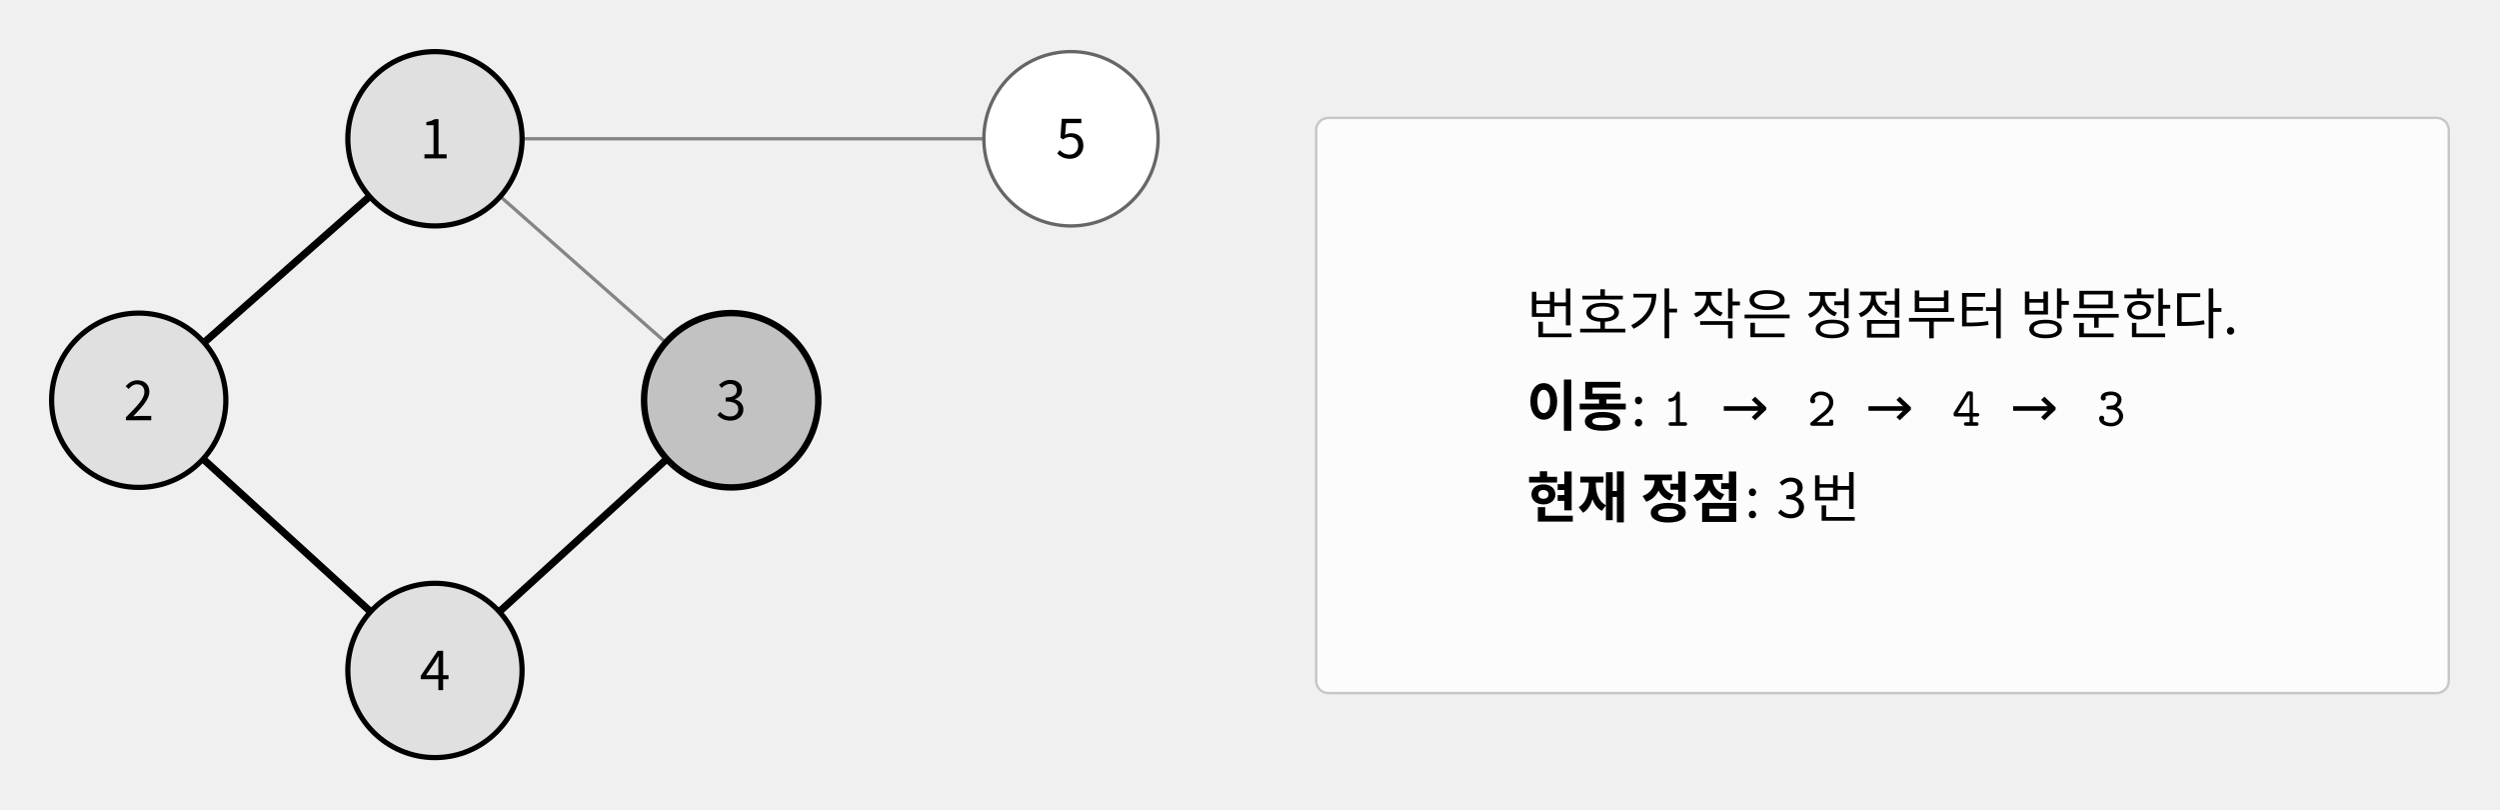
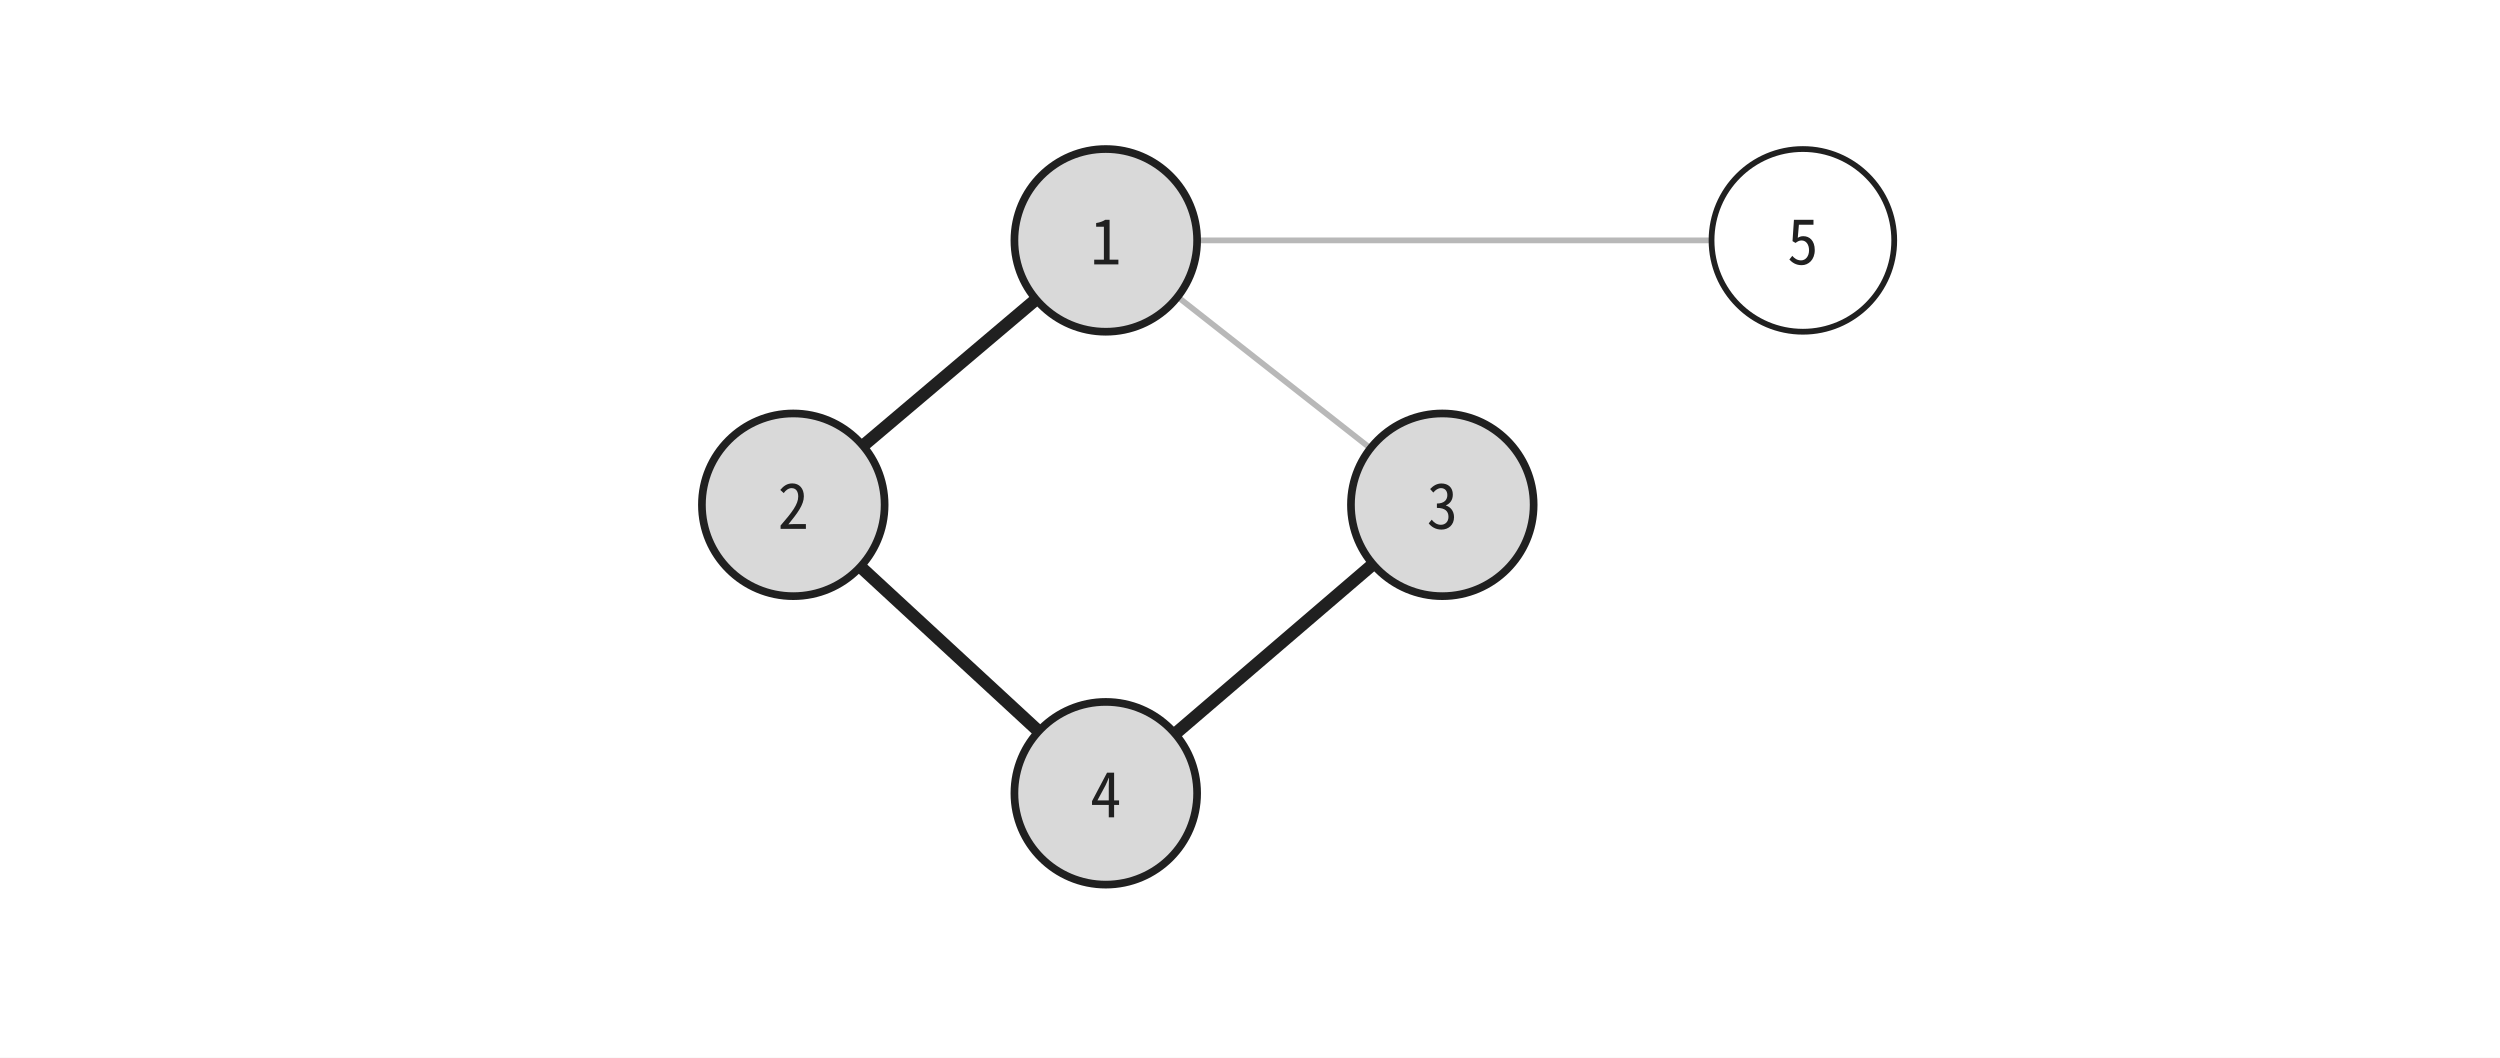
- <svg xmlns="http://www.w3.org/2000/svg" version="1.1" id="svg1" width="542.04" height="175.453" viewBox="0 0 542.04 175.453">
-   <defs id="defs1" />
-   <g id="g1">
-     <path id="path1" d="M 85.04,89.292 36.851,46.772" style="fill:none;stroke:#858585;stroke-width:0.548;stroke-linecap:butt;stroke-linejoin:miter;stroke-miterlimit:10;stroke-dasharray:none;stroke-opacity:1" transform="matrix(1.333333,0,0,-1.333333,-19.04533,149.144)" />
-     <path id="path2" d="M 85.04,89.292 133.23,46.772" style="fill:none;stroke:#858585;stroke-width:0.548;stroke-linecap:butt;stroke-linejoin:miter;stroke-miterlimit:10;stroke-dasharray:none;stroke-opacity:1" transform="matrix(1.333333,0,0,-1.333333,-19.04533,149.144)" />
-     <path id="path3" d="M 36.851,46.772 85.04,2.835" style="fill:none;stroke:#858585;stroke-width:0.548;stroke-linecap:butt;stroke-linejoin:miter;stroke-miterlimit:10;stroke-dasharray:none;stroke-opacity:1" transform="matrix(1.333333,0,0,-1.333333,-19.04533,149.144)" />
-     <path id="path4" d="M 133.23,46.772 85.04,2.835" style="fill:none;stroke:#858585;stroke-width:0.548;stroke-linecap:butt;stroke-linejoin:miter;stroke-miterlimit:10;stroke-dasharray:none;stroke-opacity:1" transform="matrix(1.333333,0,0,-1.333333,-19.04533,149.144)" />
-     <path id="path5" d="M 85.04,89.292 H 188.506" style="fill:none;stroke:#858585;stroke-width:0.548;stroke-linecap:butt;stroke-linejoin:miter;stroke-miterlimit:10;stroke-dasharray:none;stroke-opacity:1" transform="matrix(1.333333,0,0,-1.333333,-19.04533,149.144)" />
-     <path id="path6" d="M 85.04,89.292 36.851,46.772" style="fill:none;stroke:#000000;stroke-width:1.196;stroke-linecap:butt;stroke-linejoin:miter;stroke-miterlimit:10;stroke-dasharray:none;stroke-opacity:1" transform="matrix(1.333333,0,0,-1.333333,-19.04533,149.144)" />
-     <path id="path7" d="M 36.851,46.772 85.04,2.835" style="fill:none;stroke:#000000;stroke-width:1.196;stroke-linecap:butt;stroke-linejoin:miter;stroke-miterlimit:10;stroke-dasharray:none;stroke-opacity:1" transform="matrix(1.333333,0,0,-1.333333,-19.04533,149.144)" />
-     <path id="path8" d="M 85.04,2.835 133.23,46.772" style="fill:none;stroke:#000000;stroke-width:1.196;stroke-linecap:butt;stroke-linejoin:miter;stroke-miterlimit:10;stroke-dasharray:none;stroke-opacity:1" transform="matrix(1.333333,0,0,-1.333333,-19.04533,149.144)" />
-     <path id="path9" d="m 99.214,89.292 c 0,7.828 -6.346,14.173 -14.173,14.173 -7.828,0 -14.173,-6.346 -14.173,-14.173 0,-7.828 6.346,-14.173 14.173,-14.173 7.828,0 14.173,6.346 14.173,14.173 z" style="fill:#e0e0e0;fill-opacity:1;fill-rule:nonzero;stroke:#000000;stroke-width:0.847;stroke-linecap:butt;stroke-linejoin:miter;stroke-miterlimit:10;stroke-dasharray:none;stroke-opacity:1" transform="matrix(1.333333,0,0,-1.333333,-19.04533,149.144)" />
-     <path id="path10" d="M 0.785,-0.001 H 4.394 v -0.68 H 3.07 V -6.388 H 2.449 c -0.363,0.211 -0.785,0.363 -1.359,0.469 v 0.516 h 1.172 v 4.723 H 0.785 Z m 0,0" style="fill:#000000;fill-opacity:1;fill-rule:nonzero;stroke:none" aria-label="1" transform="matrix(1.333333,0,0,1.333333,91.024,34.34933)" />
-     <path id="path11" d="m 51.024,46.772 c 0,7.828 -6.346,14.173 -14.173,14.173 -7.828,0 -14.173,-6.346 -14.173,-14.173 0,-7.828 6.346,-14.173 14.173,-14.173 7.828,0 14.173,6.346 14.173,14.173 z" style="fill:#e0e0e0;fill-opacity:1;fill-rule:nonzero;stroke:#000000;stroke-width:0.847;stroke-linecap:butt;stroke-linejoin:miter;stroke-miterlimit:10;stroke-dasharray:none;stroke-opacity:1" transform="matrix(1.333333,0,0,-1.333333,-19.04533,149.144)" />
-     <path id="path12" d="M 0.4,-1.796875e-4 H 4.525 V -0.703 H 2.673 c -0.328,0 -0.738,0.035 -1.078,0.059 1.512,-1.582 2.625,-2.789 2.625,-3.996 0,-1.125 -0.75,-1.863 -1.922,-1.863 -0.832,0 -1.406,0.375 -1.934,0.961 l 0.469,0.457 c 0.375,-0.422 0.832,-0.762 1.359,-0.762 0.82,0 1.219,0.527 1.219,1.254 0,1.043 -1.09,2.191 -3.012,4.113 z m 0,0" style="fill:#000000;fill-opacity:1;fill-rule:nonzero;stroke:none" aria-label="2" transform="matrix(1.333333,0,0,1.333333,26.772,91.12133)" />
-     <path id="path13" d="m 147.403,46.772 c 0,7.828 -6.346,14.173 -14.173,14.173 -7.828,0 -14.173,-6.346 -14.173,-14.173 0,-7.828 6.346,-14.173 14.173,-14.173 7.828,0 14.173,6.346 14.173,14.173 z" style="fill:#c2c2c2;fill-opacity:1;fill-rule:nonzero;stroke:#000000;stroke-width:1.046;stroke-linecap:butt;stroke-linejoin:miter;stroke-miterlimit:10;stroke-dasharray:none;stroke-opacity:1" transform="matrix(1.333333,0,0,-1.333333,-19.04533,149.144)" />
-     <path id="path14" d="m 2.355,0.116 c 1.172,0 2.121,-0.68 2.121,-1.816 0,-0.879 -0.621,-1.453 -1.395,-1.641 v -0.035 c 0.691,-0.246 1.172,-0.738 1.172,-1.523 0,-1.02 -0.809,-1.605 -1.922,-1.605 -0.75,0 -1.336,0.34 -1.828,0.797 l 0.434,0.516 c 0.375,-0.387 0.832,-0.656 1.371,-0.656 0.691,0 1.102,0.398 1.102,1.02 0,0.668 -0.457,1.184 -1.816,1.184 v 0.645 c 1.523,0 2.051,0.504 2.051,1.266 0,0.727 -0.551,1.172 -1.336,1.172 -0.75,0 -1.242,-0.363 -1.629,-0.75 l -0.422,0.527 c 0.434,0.469 1.078,0.902 2.098,0.902 z m 0,0" style="fill:#000000;fill-opacity:1;fill-rule:nonzero;stroke:none" aria-label="3" transform="matrix(1.333333,0,0,1.333333,155.2773,91.044)" />
-     <path id="path15" d="m 99.214,2.835 c 0,7.828 -6.346,14.173 -14.173,14.173 -7.828,0 -14.173,-6.346 -14.173,-14.173 0,-7.828 6.346,-14.173 14.173,-14.173 7.828,0 14.173,6.346 14.173,14.173 z" style="fill:#e0e0e0;fill-opacity:1;fill-rule:nonzero;stroke:#000000;stroke-width:0.847;stroke-linecap:butt;stroke-linejoin:miter;stroke-miterlimit:10;stroke-dasharray:none;stroke-opacity:1" transform="matrix(1.333333,0,0,-1.333333,-19.04533,149.144)" />
-     <path id="path16" d="m 3.046,-0.001 h 0.773 v -1.77 h 0.879 v -0.656 H 3.82 V -6.388 H 2.918 l -2.742,4.078 v 0.539 H 3.046 Z m 0,-2.426 h -2.016 l 1.5,-2.18 c 0.188,-0.328 0.363,-0.598 0.527,-0.902 h 0.035 c -0.023,0.328 -0.047,0.891 -0.047,1.219 z m 0,0" style="fill:#000000;fill-opacity:1;fill-rule:nonzero;stroke:none" aria-label="4" transform="matrix(1.333333,0,0,1.333333,91.024,149.6267)" />
-     <path id="path17" d="m 202.679,89.292 c 0,7.828 -6.346,14.173 -14.173,14.173 -7.828,0 -14.173,-6.346 -14.173,-14.173 0,-7.828 6.346,-14.173 14.173,-14.173 7.828,0 14.173,6.346 14.173,14.173 z" style="fill:#ffffff;fill-opacity:1;fill-rule:nonzero;stroke:#666666;stroke-width:0.548;stroke-linecap:butt;stroke-linejoin:miter;stroke-miterlimit:10;stroke-dasharray:none;stroke-opacity:1" transform="matrix(1.333333,0,0,-1.333333,-19.04533,149.144)" />
-     <path id="path18" d="m 2.345,0.118 c 1.113,0 2.156,-0.785 2.156,-2.156 0,-1.383 -0.891,-2.004 -1.98,-2.004 -0.398,0 -0.691,0.094 -0.984,0.258 l 0.164,-1.898 h 2.473 v -0.703 H 0.986 l -0.211,3.07 0.434,0.281 c 0.375,-0.258 0.656,-0.398 1.102,-0.398 0.82,0 1.359,0.527 1.359,1.418 0,0.891 -0.621,1.453 -1.395,1.453 -0.762,0 -1.254,-0.352 -1.617,-0.727 l -0.41,0.539 c 0.445,0.434 1.066,0.867 2.098,0.867 z m 0,0" style="fill:#000000;fill-opacity:1;fill-rule:nonzero;stroke:none" aria-label="5" transform="matrix(1.333333,0,0,1.333333,228.9787,34.272)" />
-     <path id="path19" d="M 410.653,92.694 H 230.384 c -1.1,0 -1.993,-0.892 -1.993,-1.993 V 1.142 c 0,-1.1 0.892,-1.993 1.993,-1.993 h 180.269 c 1.1,0 1.993,0.892 1.993,1.993 v 89.559 c 0,1.1 -0.892,1.993 -1.993,1.993 z" style="fill:#fcfcfc;fill-opacity:1;fill-rule:nonzero;stroke:#c7c7c7;stroke-width:0.399;stroke-linecap:butt;stroke-linejoin:miter;stroke-miterlimit:10;stroke-dasharray:none;stroke-opacity:1" transform="matrix(1.333333,0,0,-1.333333,-19.04533,149.144)" />
-     <g id="g19" aria-label="번호가작은정점부터방문한다.&#10;이동:1" transform="matrix(1.333333,0,0,1.333333,331.1413,72.41733)">
-       <path id="path20" d="m 1.581,-4.863 h 2.191 v 1.477 H 1.581 Z M 0.843,-6.867 v 4.078 H 4.511 v -1.734 h 1.863 v 3.117 H 7.113 v -6 H 6.374 v 2.273 H 4.511 v -1.734 H 3.773 v 1.43 H 1.581 v -1.43 z m 1.066,4.875 V 0.516 H 7.3 v -0.609 H 2.648 V -1.992 Z m 10.441,-2.484 c 1.184,0 1.91,0.34 1.91,0.949 0,0.598 -0.727,0.949 -1.91,0.949 -1.184,0 -1.898,-0.352 -1.898,-0.949 0,-0.609 0.715,-0.949 1.898,-0.949 z M 11.988,-7.277 v 1.055 H 9.058 v 0.609 H 15.644 v -0.609 h -2.918 v -1.055 z m 0.363,2.203 c -1.641,0 -2.648,0.574 -2.648,1.547 0,0.902 0.855,1.453 2.285,1.535 v 1.137 H 8.695 v 0.609 h 7.359 v -0.609 H 12.726 V -1.992 c 1.418,-0.082 2.285,-0.633 2.285,-1.535 0,-0.973 -1.02,-1.547 -2.66,-1.547 z m 10.078,-2.344 v 8.109 h 0.75 V -3.503 h 1.289 v -0.621 h -1.289 v -3.293 z m -5.062,0.879 v 0.609 h 2.977 c -0.164,1.922 -1.289,3.469 -3.352,4.512 l 0.41,0.574 c 2.625,-1.312 3.691,-3.398 3.691,-5.695 z m 10.854,4.441 v 0.609 h 4.535 v 2.191 h 0.738 V -2.097 Z m -0.832,-4.746 v 0.609 h 1.816 v 0.305 c 0,1.16 -0.82,2.215 -2.039,2.637 l 0.398,0.574 c 0.949,-0.34 1.676,-1.043 2.027,-1.957 0.34,0.82 1.031,1.488 1.945,1.805 l 0.375,-0.586 c -1.195,-0.41 -1.969,-1.395 -1.969,-2.473 v -0.305 h 1.793 v -0.609 z m 5.367,-0.574 v 4.887 h 0.738 v -2.121 h 1.195 v -0.633 h -1.195 v -2.133 z m 2.692,4.266 v 0.609 h 7.324 v -0.609 z m 3.656,-3.984 c -1.734,0 -2.848,0.598 -2.848,1.617 0,1.008 1.113,1.617 2.848,1.617 1.746,0 2.859,-0.609 2.859,-1.617 0,-1.02 -1.113,-1.617 -2.859,-1.617 z m 0,0.598 c 1.289,0 2.098,0.387 2.098,1.02 0,0.633 -0.809,1.008 -2.098,1.008 -1.266,0 -2.086,-0.375 -2.086,-1.008 0,-0.633 0.82,-1.02 2.086,-1.02 z m -2.707,4.711 v 2.344 h 5.566 v -0.609 H 37.136 V -1.828 Z m 13.307,-0.504 c -1.676,0 -2.695,0.562 -2.695,1.512 0,0.949 1.02,1.512 2.695,1.512 1.676,0 2.707,-0.562 2.707,-1.512 0,-0.949 -1.031,-1.512 -2.707,-1.512 z m 0,0.586 c 1.219,0 1.969,0.34 1.969,0.926 0,0.586 -0.75,0.926 -1.969,0.926 -1.219,0 -1.957,-0.34 -1.957,-0.926 0,-0.586 0.738,-0.926 1.957,-0.926 z m 1.934,-5.672 v 2.109 h -1.594 v 0.621 h 1.594 v 2.109 h 0.738 v -4.84 z m -5.672,0.598 v 0.609 h 1.805 v 0.281 c 0,1.148 -0.82,2.25 -2.027,2.684 l 0.375,0.598 c 0.961,-0.375 1.699,-1.113 2.051,-2.062 0.352,0.832 1.043,1.5 1.945,1.828 l 0.375,-0.586 c -1.172,-0.41 -1.969,-1.43 -1.969,-2.473 v -0.27 h 1.781 v -0.609 z m 9.396,4.547 v 2.859 h 5.262 V -2.273 Z m 4.535,0.598 v 1.652 H 56.1 V -1.675 Z m -0.012,-5.742 v 2.027 h -1.605 v 0.621 h 1.605 v 2.098 h 0.738 v -4.746 z m -5.672,0.527 v 0.609 h 1.805 v 0.293 c 0,1.148 -0.832,2.227 -2.027,2.648 l 0.375,0.598 c 0.961,-0.352 1.699,-1.09 2.039,-2.016 0.352,0.832 1.055,1.5 1.957,1.84 l 0.375,-0.598 c -1.172,-0.422 -1.969,-1.43 -1.969,-2.473 v -0.293 h 1.781 v -0.609 z m 8.918,-0.188 v 3.504 h 5.484 v -3.504 h -0.738 v 1.113 h -4.008 v -1.113 z m 0.738,1.711 h 4.008 v 1.184 h -4.008 z m -1.676,2.754 v 0.609 h 3.293 v 2.707 h 0.738 V -2.003 h 3.328 v -0.609 z m 12.527,-1.746 v 0.609 h 1.676 v 4.453 h 0.727 V -7.417 H 76.397 v 3.059 z m -3.891,-2.309 v 5.426 h 0.609 c 1.547,0 2.543,-0.047 3.703,-0.246 l -0.082,-0.609 c -1.09,0.199 -2.039,0.246 -3.492,0.246 v -1.945 h 2.66 v -0.598 h -2.66 v -1.664 h 3.012 v -0.609 z m 13.597,4.348 c -1.664,0 -2.672,0.551 -2.672,1.5 0,0.949 1.008,1.512 2.672,1.512 1.652,0 2.648,-0.562 2.648,-1.512 0,-0.949 -0.996,-1.5 -2.648,-1.5 z m 0,0.586 c 1.195,0 1.922,0.34 1.922,0.914 0,0.574 -0.727,0.914 -1.922,0.914 -1.207,0 -1.934,-0.34 -1.934,-0.914 0,-0.574 0.727,-0.914 1.934,-0.914 z m -3.375,-5.168 v 3.738 h 3.75 v -3.738 h -0.738 v 1.219 h -2.285 v -1.219 z m 0.727,1.805 h 2.285 v 1.336 h -2.285 z m 4.488,-2.32 v 4.875 h 0.738 v -2.203 h 1.195 v -0.633 h -1.195 v -2.039 z m 3.645,0.387 v 2.848 h 5.438 v -2.848 z m 4.711,0.598 v 1.652 H 90.638 v -1.652 z m -5.672,3.164 v 0.609 h 3.363 v 1.641 h 0.738 v -1.641 h 3.258 v -0.609 z m 0.938,1.465 v 2.32 h 5.602 v -0.609 H 90.638 V -1.804 Z m 9.735,-3.574 c -1.16,0 -1.945,0.598 -1.945,1.512 0,0.914 0.785,1.512 1.945,1.512 1.148,0 1.934,-0.598 1.934,-1.512 0,-0.914 -0.785,-1.512 -1.934,-1.512 z m 0,0.586 c 0.738,0 1.23,0.363 1.23,0.926 0,0.562 -0.492,0.926 -1.23,0.926 -0.738,0 -1.23,-0.363 -1.23,-0.926 0,-0.562 0.492,-0.926 1.23,-0.926 z m 3.141,-2.613 v 6.082 h 0.738 v -2.801 h 1.195 v -0.621 h -1.195 v -2.66 z m -3.504,0 v 0.984 h -2.027 v 0.609 h 4.781 v -0.609 h -2.016 v -0.984 z m -0.797,5.59 v 2.332 h 5.402 v -0.609 H 99.19 V -1.816 Z M 110.944,-7.417 v 8.121 h 0.75 V -3.597 h 1.324 v -0.621 h -1.324 v -3.199 z m -5.133,0.797 v 5.309 h 0.633 c 1.523,0 2.59,-0.047 3.844,-0.27 l -0.094,-0.645 c -1.184,0.223 -2.215,0.281 -3.645,0.281 v -4.066 h 3.023 v -0.609 z m 8.695,6.738 c 0.328,0 0.598,-0.246 0.598,-0.621 0,-0.375 -0.27,-0.621 -0.598,-0.621 -0.328,0 -0.586,0.246 -0.586,0.621 0,0.375 0.258,0.621 0.586,0.621 z m 0,0" style="fill:#000000;fill-opacity:1;fill-rule:nonzero;stroke:none" />
-       <path id="path21" d="M 6.058,7.404 V 15.736 H 7.253 V 7.404 Z m -3.281,0.586 c -1.254,0 -2.18,1.148 -2.18,2.965 0,1.816 0.926,2.977 2.18,2.977 1.266,0 2.191,-1.16 2.191,-2.977 0,-1.816 -0.926,-2.965 -2.191,-2.965 z m 0,1.078 c 0.621,0 1.043,0.656 1.043,1.887 0,1.242 -0.422,1.898 -1.043,1.898 -0.621,0 -1.031,-0.656 -1.031,-1.898 0,-1.23 0.41,-1.887 1.031,-1.887 z m 9.574,3.609 c -1.793,0 -2.883,0.551 -2.883,1.535 0,0.961 1.09,1.523 2.883,1.523 1.793,0 2.883,-0.562 2.883,-1.523 0,-0.984 -1.09,-1.535 -2.883,-1.535 z m 0,0.902 c 1.102,0 1.676,0.199 1.676,0.633 0,0.422 -0.574,0.621 -1.676,0.621 -1.113,0 -1.676,-0.199 -1.676,-0.621 0,-0.434 0.562,-0.633 1.676,-0.633 z M 9.527,7.779 v 2.859 h 2.25 v 0.68 H 8.624 v 0.949 h 7.5 v -0.949 h -3.152 v -0.68 h 2.309 V 9.701 h -4.57 v -0.984 h 4.523 v -0.938 z m 0,0" style="fill:#000000;fill-opacity:1;fill-rule:nonzero;stroke:none" />
-       <path id="path22" d="m 18.19,11.435 c 0.328,0 0.598,-0.258 0.598,-0.633 0,-0.363 -0.27,-0.621 -0.598,-0.621 -0.328,0 -0.586,0.258 -0.586,0.621 0,0.375 0.258,0.633 0.586,0.633 z m 0,3.609 c 0.328,0 0.598,-0.246 0.598,-0.621 0,-0.375 -0.27,-0.621 -0.598,-0.621 -0.328,0 -0.586,0.246 -0.586,0.621 0,0.375 0.258,0.621 0.586,0.621 z m 0,0" style="fill:#000000;fill-opacity:1;fill-rule:nonzero;stroke:none" />
-       <path id="path23" d="m 26.1,14.646 c 0,-0.305 -0.223,-0.305 -0.375,-0.305 H 24.928 V 9.724 c 0,-0.129 0,-0.375 -0.281,-0.375 -0.152,0 -0.223,0.082 -0.281,0.199 -0.281,0.633 -0.633,0.867 -0.996,0.902 -0.129,0 -0.328,0.023 -0.328,0.293 0,0.176 0.094,0.281 0.316,0.281 0.352,0 0.703,-0.188 0.914,-0.363 v 3.68 h -0.797 c -0.152,0 -0.387,0 -0.387,0.305 0,0.281 0.246,0.281 0.387,0.281 h 2.25 c 0.141,0 0.375,0 0.375,-0.281 z m 0,0" style="fill:#000000;fill-opacity:1;fill-rule:nonzero;stroke:none" />
-     </g>
-     <text id="text23" xml:space="preserve" transform="matrix(1.333333,0,0,1.269841,373.184,92.32)">
-       <tspan id="tspan23" style="font-variant:normal;font-weight:normal;font-size:9.415px;font-family:UnDotum;writing-mode:lr-tb;fill:#000000;fill-opacity:1;fill-rule:nonzero;stroke:none" x="0" y="0">→</tspan>
-     </text>
-     <path id="path24" d="m 4.229,-0.375 v -0.258 c 0,-0.176 0,-0.375 -0.328,-0.375 -0.34,0 -0.34,0.187 -0.34,0.422 h -2.016 c 0.48,-0.41 1.488,-1.207 1.711,-1.418 0.328,-0.316 0.973,-0.914 0.973,-1.805 0,-1.066 -0.891,-1.77 -2.004,-1.77 -1.043,0 -1.758,0.715 -1.758,1.477 0,0.363 0.281,0.457 0.422,0.457 0.176,0 0.41,-0.152 0.41,-0.422 0,-0.188 -0.07,-0.258 -0.117,-0.305 0.152,-0.387 0.551,-0.621 1.008,-0.621 0.715,0 1.371,0.41 1.371,1.184 0,0.621 -0.48,1.16 -0.832,1.465 l -2.133,1.793 c -0.07,0.059 -0.129,0.117 -0.129,0.258 0,0.293 0.234,0.293 0.387,0.293 H 3.854 c 0.293,0 0.375,-0.07 0.375,-0.375 z m 0,0" style="fill:#000000;fill-opacity:1;fill-rule:nonzero;stroke:none" aria-label="2" transform="matrix(1.333333,0,0,1.333333,392.0133,92.32)" />
-     <text id="text24" xml:space="preserve" transform="matrix(1.333333,0,0,1.269841,404.5667,92.32)">
-       <tspan id="tspan24" style="font-variant:normal;font-weight:normal;font-size:9.415px;font-family:UnDotum;writing-mode:lr-tb;fill:#000000;fill-opacity:1;fill-rule:nonzero;stroke:none" x="0" y="0">→</tspan>
-     </text>
-     <path id="path25" d="m 4.44,-1.793 c 0,-0.293 -0.246,-0.293 -0.375,-0.293 H 3.397 v -3.129 c 0,-0.305 -0.07,-0.387 -0.387,-0.387 H 2.753 c -0.223,0 -0.281,0.012 -0.398,0.199 l -2.016,3.188 c -0.082,0.117 -0.082,0.141 -0.082,0.328 0,0.258 0.035,0.375 0.375,0.375 H 2.858 v 0.926 H 2.319 c -0.129,0 -0.375,0 -0.375,0.293 0,0.293 0.246,0.293 0.375,0.293 h 1.617 c 0.129,0 0.375,0 0.375,-0.281 0,-0.305 -0.246,-0.305 -0.375,-0.305 H 3.397 V -1.511 h 0.668 c 0.117,0 0.375,0 0.375,-0.281 z M 2.858,-2.086 H 0.936 L 2.858,-5.144 Z m 0,0" style="fill:#000000;fill-opacity:1;fill-rule:nonzero;stroke:none" aria-label="4" transform="matrix(1.333333,0,0,1.333333,423.396,92.32)" />
-     <text id="text25" xml:space="preserve" transform="matrix(1.333333,0,0,1.269841,435.9493,92.32)">
-       <tspan id="tspan25" style="font-variant:normal;font-weight:normal;font-size:9.415px;font-family:UnDotum;writing-mode:lr-tb;fill:#000000;fill-opacity:1;fill-rule:nonzero;stroke:none" x="0" y="0">→</tspan>
-     </text>
-     <path id="path26" d="m 4.3,-1.57 c 0,-0.738 -0.551,-1.23 -0.973,-1.43 0.656,-0.457 0.715,-1.055 0.715,-1.289 0,-0.691 -0.68,-1.289 -1.699,-1.289 -1.102,0 -1.687,0.445 -1.687,1.055 0,0.27 0.199,0.422 0.422,0.422 0.223,0 0.41,-0.176 0.41,-0.41 0,-0.082 -0.023,-0.176 -0.07,-0.234 0.293,-0.246 0.879,-0.246 0.926,-0.246 0.633,0 1.031,0.328 1.031,0.703 0,0.246 -0.117,0.609 -0.457,0.832 -0.234,0.152 -0.398,0.164 -0.82,0.199 -0.352,0.012 -0.527,0.035 -0.527,0.305 0,0.293 0.246,0.293 0.375,0.293 h 0.375 c 0.926,0 1.324,0.621 1.324,1.078 0,0.574 -0.516,1.102 -1.289,1.102 -0.234,0 -0.914,-0.035 -1.23,-0.469 l 0.023,-0.023 c 0.059,-0.082 0.059,-0.105 0.07,-0.188 0,0 0.012,-0.035 0.012,-0.07 0,-0.223 -0.176,-0.41 -0.41,-0.41 -0.223,0 -0.422,0.129 -0.422,0.434 0,0.797 0.844,1.301 1.957,1.301 1.172,0 1.945,-0.809 1.945,-1.664 z m 0,0" style="fill:#000000;fill-opacity:1;fill-rule:nonzero;stroke:none" aria-label="3" transform="matrix(1.333333,0,0,1.333333,454.7787,92.32)" />
-     <g id="g26" aria-label="현재정점:3번" transform="matrix(1.333333,0,0,1.333333,331.1427,112.2227)">
-       <path id="path27" d="m 2.72,-5.402 c -1.137,0 -1.945,0.656 -1.945,1.629 0,0.961 0.809,1.629 1.945,1.629 1.137,0 1.957,-0.668 1.957,-1.629 0,-0.973 -0.82,-1.629 -1.957,-1.629 z m 0,0.914 c 0.48,0 0.832,0.258 0.832,0.715 0,0.457 -0.352,0.715 -0.832,0.715 -0.492,0 -0.82,-0.258 -0.82,-0.715 0,-0.457 0.328,-0.715 0.82,-0.715 z m 2.32,0.82 v 0.949 h 1.078 v 1.535 H 7.314 V -7.5 H 6.119 v 2.062 h -1.078 v 0.949 h 1.078 v 0.82 z m -2.906,-3.867 v 0.902 H 0.388 v 0.926 H 4.947 V -6.633 H 3.33 v -0.902 z m -0.316,5.836 v 2.355 h 5.684 v -0.961 H 3.013 V -1.699 Z m 6.899,-4.969 v 0.961 h 1.383 v 0.223 c 0,1.605 -0.41,3.059 -1.641,3.785 L 9.174,-0.785 c 0.773,-0.469 1.254,-1.254 1.535,-2.215 0.281,0.844 0.762,1.5 1.512,1.91 l 0.668,-0.879 v 2.391 h 1.102 V -3.363 h 0.68 v 4.148 h 1.137 V -7.512 h -1.137 v 3.188 h -0.68 v -3.059 h -1.102 v 5.379 c -1.23,-0.656 -1.641,-2.027 -1.641,-3.48 v -0.223 h 1.242 v -0.961 z m 14.309,4.277 c -1.758,0 -2.836,0.598 -2.836,1.594 0,1.02 1.078,1.605 2.836,1.605 1.758,0 2.848,-0.586 2.848,-1.605 0,-0.996 -1.09,-1.594 -2.848,-1.594 z m 0,0.902 c 1.078,0 1.652,0.223 1.652,0.691 0,0.469 -0.574,0.703 -1.652,0.703 -1.09,0 -1.652,-0.234 -1.652,-0.703 0,-0.469 0.562,-0.691 1.652,-0.691 z M 24.643,-7.5 v 1.992 h -1.254 v 0.973 H 24.643 v 1.957 h 1.195 v -4.922 z m -5.473,0.504 v 0.938 h 1.641 c -0.035,1.043 -0.621,2.086 -1.957,2.543 l 0.598,0.938 c 0.973,-0.328 1.629,-0.996 1.992,-1.828 0.352,0.727 0.961,1.324 1.875,1.617 L 23.893,-3.715 c -1.266,-0.422 -1.84,-1.395 -1.875,-2.344 h 1.617 v -0.938 z m 9.372,4.617 v 3.082 h 5.543 V -2.379 Z m 4.371,0.938 v 1.207 h -3.188 V -1.441 Z m -0.023,-6.059 v 1.898 h -1.254 v 0.961 h 1.254 v 1.934 h 1.195 v -4.793 z m -5.473,0.41 v 0.949 h 1.641 c -0.023,1.02 -0.621,2.062 -1.957,2.508 l 0.586,0.949 c 0.973,-0.328 1.629,-0.996 1.992,-1.805 0.352,0.738 0.973,1.336 1.887,1.641 l 0.574,-0.938 c -1.266,-0.434 -1.84,-1.406 -1.875,-2.355 h 1.617 v -0.949 z m 0,0" style="fill:#000000;fill-opacity:1;fill-rule:nonzero;stroke:none" />
-       <path id="path28" d="m 36.722,-3.492 c 0.328,0 0.598,-0.258 0.598,-0.633 0,-0.363 -0.27,-0.621 -0.598,-0.621 -0.328,0 -0.586,0.258 -0.586,0.621 0,0.375 0.258,0.633 0.586,0.633 z m 0,3.609 c 0.328,0 0.598,-0.246 0.598,-0.621 0,-0.375 -0.27,-0.621 -0.598,-0.621 -0.328,0 -0.586,0.246 -0.586,0.621 0,0.375 0.258,0.621 0.586,0.621 z m 6.278,0 c 1.172,0 2.121,-0.68 2.121,-1.816 0,-0.879 -0.621,-1.453 -1.395,-1.641 v -0.035 c 0.691,-0.246 1.172,-0.738 1.172,-1.523 0,-1.02 -0.809,-1.605 -1.922,-1.605 -0.75,0 -1.336,0.34 -1.828,0.797 l 0.434,0.516 c 0.375,-0.387 0.832,-0.656 1.371,-0.656 0.691,0 1.102,0.398 1.102,1.02 0,0.668 -0.457,1.184 -1.816,1.184 v 0.645 c 1.523,0 2.051,0.504 2.051,1.266 0,0.727 -0.551,1.172 -1.336,1.172 -0.75,0 -1.242,-0.363 -1.629,-0.75 l -0.422,0.527 c 0.434,0.469 1.078,0.902 2.098,0.902 z m 4.652,-4.98 h 2.191 v 1.477 h -2.191 z m -0.738,-2.004 v 4.078 h 3.668 v -1.734 h 1.863 v 3.117 h 0.738 v -6 h -0.738 v 2.273 h -1.863 v -1.734 h -0.738 v 1.43 h -2.191 v -1.43 z m 1.066,4.875 v 2.508 h 5.391 v -0.609 H 48.719 V -1.992 Z m 0,0" style="fill:#000000;fill-opacity:1;fill-rule:nonzero;stroke:none" />
-     </g>
-   </g>
+ <svg xmlns="http://www.w3.org/2000/svg" width="520" height="220" viewBox="0 0 520 220">
+   <rect width="100%" height="100%" fill="white" />
+   <style>
+ text{font-family:"JetBrains Mono","Consolas","Noto Sans Mono CJK KR",monospace;fill:#202020}
+ .node{fill:white;stroke:#202020;stroke-width:1.2}
+ .active{fill:#d9d9d9;stroke:#202020;stroke-width:1.6}
+ .edge{stroke:#b8b8b8;stroke-width:1.2}
+ .edgeHi{stroke:#202020;stroke-width:2.6}
+ .label{font-size:13px}
+ </style>
+   <line x1="230" y1="50" x2="165" y2="105" class="edgeHi" />
+   <line x1="230" y1="50" x2="300" y2="105" class="edge" />
+   <line x1="230" y1="50" x2="375" y2="50" class="edge" />
+   <line x1="165" y1="105" x2="230" y2="165" class="edgeHi" />
+   <line x1="300" y1="105" x2="230" y2="165" class="edgeHi" />
+   <circle cx="230" cy="50" r="19" class="active" />
+   <text x="230" y="55" text-anchor="middle" class="label">1</text>
+   <circle cx="165" cy="105" r="19" class="active" />
+   <text x="165" y="110" text-anchor="middle" class="label">2</text>
+   <circle cx="300" cy="105" r="19" class="active" />
+   <text x="300" y="110" text-anchor="middle" class="label">3</text>
+   <circle cx="230" cy="165" r="19" class="active" />
+   <text x="230" y="170" text-anchor="middle" class="label">4</text>
+   <circle cx="375" cy="50" r="19" class="node" />
+   <text x="375" y="55" text-anchor="middle" class="label">5</text>
</svg>
